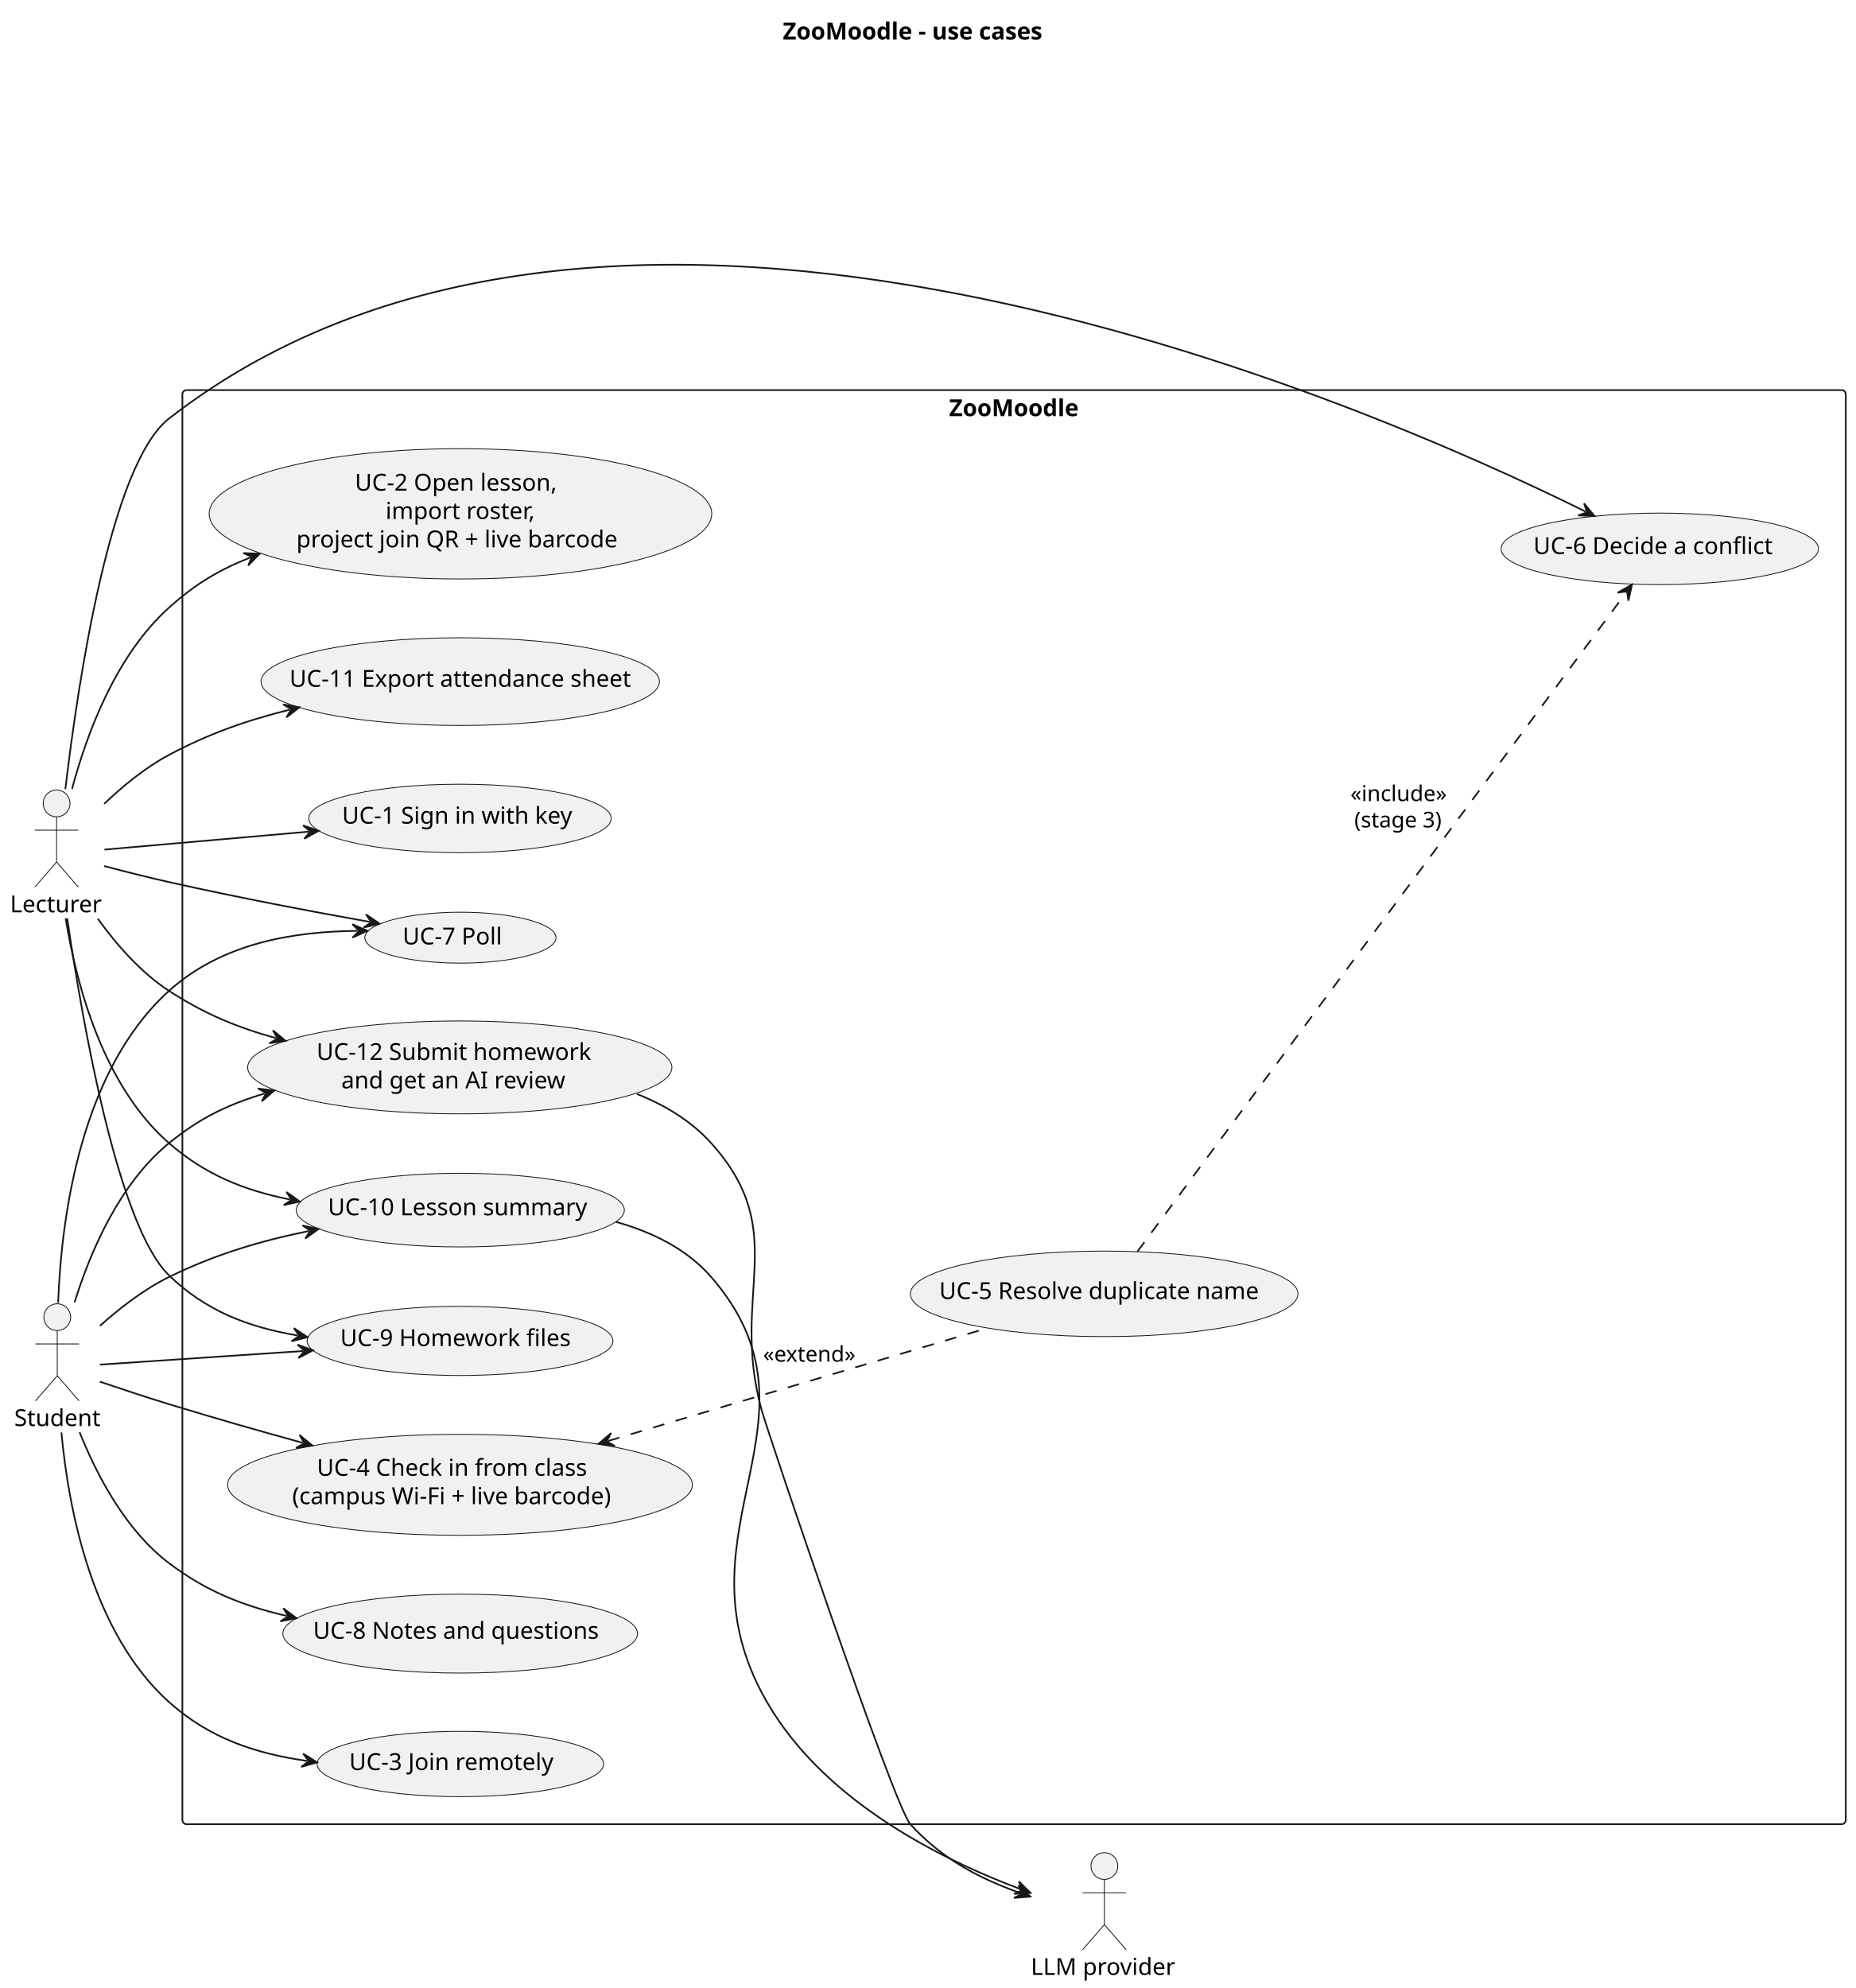
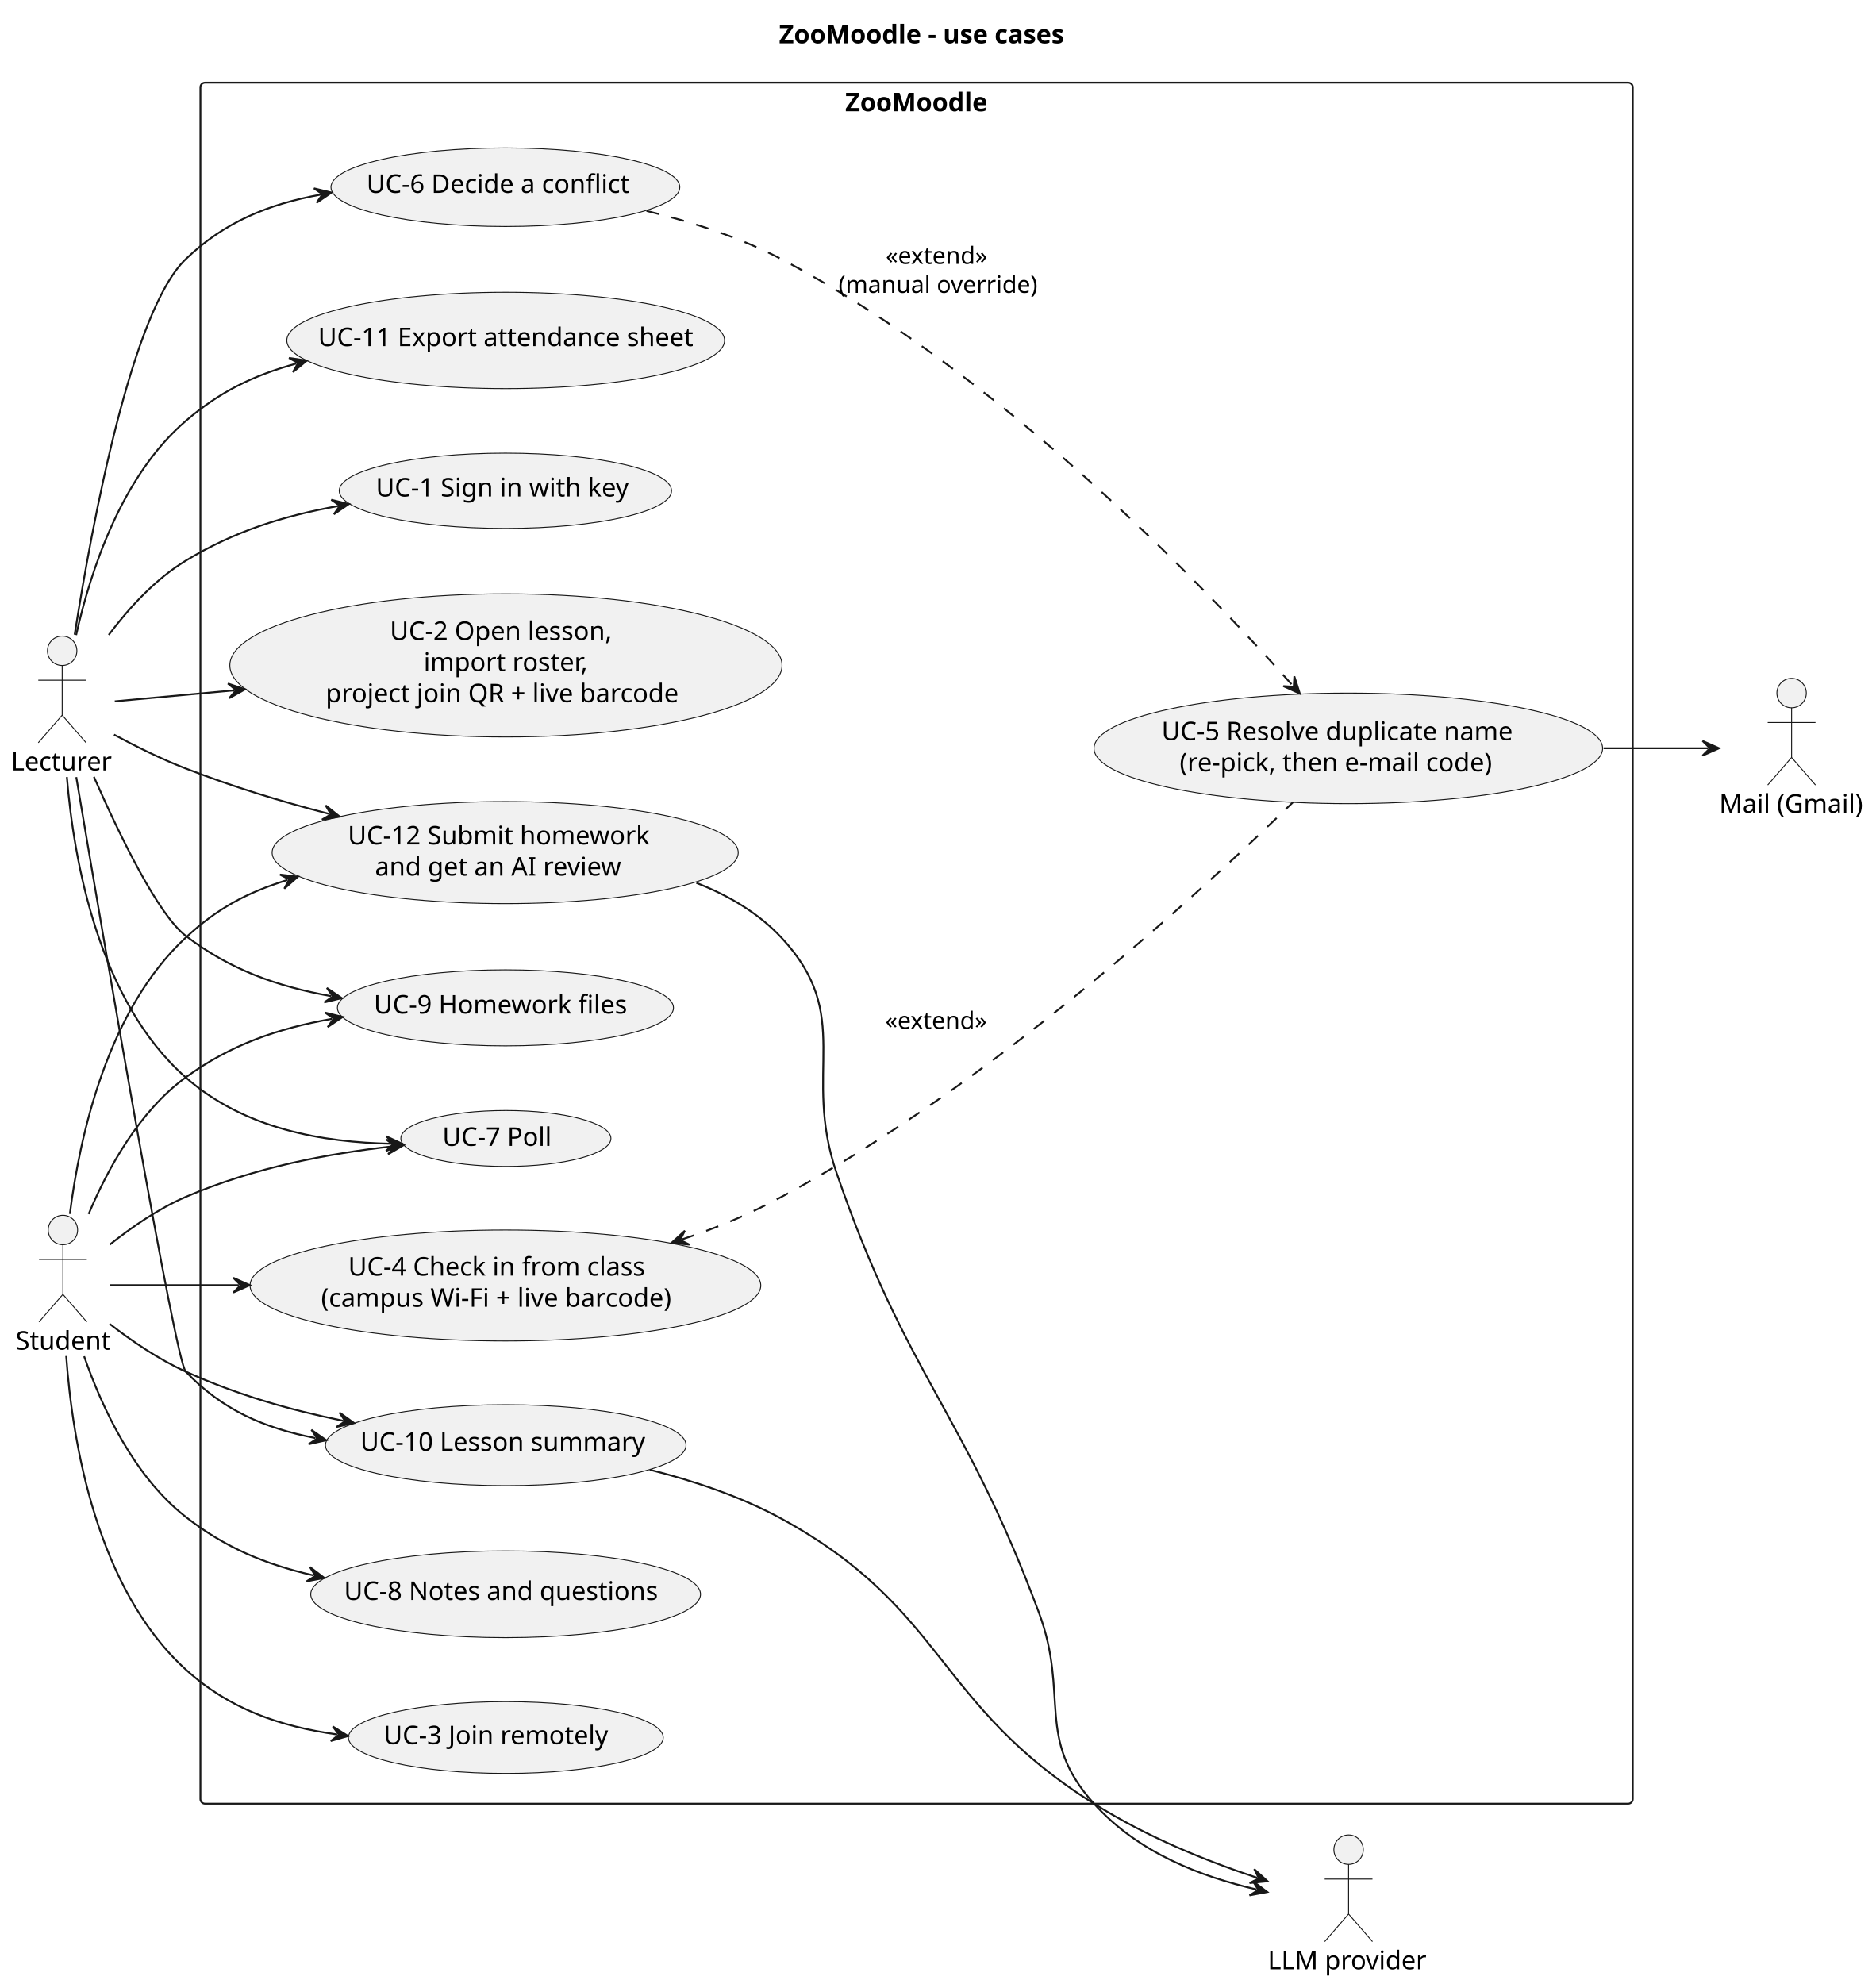
- <svg xmlns="http://www.w3.org/2000/svg" contentStyleType="text/css" height="1188px" preserveAspectRatio="none" style="width:1109px;height:1188px;background:#FFFFFF;" version="1.1" viewBox="0 0 1109 1188" width="1109px" zoomAndPan="magnify">
+ <svg xmlns="http://www.w3.org/2000/svg" contentStyleType="text/css" height="1079px" preserveAspectRatio="none" style="width:1020px;height:1079px;background:#FFFFFF;" version="1.1" viewBox="0 0 1020 1079" width="1020px" zoomAndPan="magnify">
  <defs />
  <g>
-     <text fill="#000000" font-family="sans-serif" font-size="14" font-weight="bold" lengthAdjust="spacing" textLength="159.421" x="467.79" y="23.562">ZooMoodle - use cases</text>
+     <text fill="#000000" font-family="sans-serif" font-size="14" font-weight="bold" lengthAdjust="spacing" textLength="159.421" x="423.685" y="23.562">ZooMoodle - use cases</text>
    <g id="cluster_ZooMoodle">
-       <rect fill="none" height="857" rx="2.5" ry="2.5" style="stroke:#181818;stroke-width:1.0;" width="994" x="109" y="233.119" />
-       <text fill="#000000" font-family="sans-serif" font-size="14" font-weight="bold" lengthAdjust="spacing" textLength="77.643" x="567.179" y="248.682">ZooMoodle</text>
+       <rect fill="none" height="936" rx="2.5" ry="2.5" style="stroke:#181818;stroke-width:1.0;" width="779" x="109" y="44.94" />
+       <text fill="#000000" font-family="sans-serif" font-size="14" font-weight="bold" lengthAdjust="spacing" textLength="77.643" x="459.679" y="60.502">ZooMoodle</text>
    </g>
    <g id="elem_UC1">
-       <ellipse cx="274.87" cy="489.093" fill="#F1F1F1" rx="90.37" ry="20.474" style="stroke:#181818;stroke-width:0.5;" />
-       <text fill="#000000" font-family="sans-serif" font-size="14" lengthAdjust="spacing" textLength="140.841" x="204.408" y="492.201">UC-1 Sign in with key</text>
+       <ellipse cx="274.87" cy="266.913" fill="#F1F1F1" rx="90.37" ry="20.474" style="stroke:#181818;stroke-width:0.5;" />
+       <text fill="#000000" font-family="sans-serif" font-size="14" lengthAdjust="spacing" textLength="140.841" x="204.408" y="270.021">UC-1 Sign in with key</text>
    </g>
    <g id="elem_UC2">
-       <ellipse cx="275.165" cy="307.053" fill="#F1F1F1" rx="150.165" ry="38.934" style="stroke:#181818;stroke-width:0.5;" />
-       <text fill="#000000" font-family="sans-serif" font-size="14" lengthAdjust="spacing" textLength="126.239" x="212.046" y="293.207">UC-2 Open lesson,</text>
-       <text fill="#000000" font-family="sans-serif" font-size="14" lengthAdjust="spacing" textLength="89.51" x="230.41" y="310.146">import roster,</text>
-       <text fill="#000000" font-family="sans-serif" font-size="14" lengthAdjust="spacing" textLength="196.123" x="177.104" y="327.086">project join QR + live barcode</text>
+       <ellipse cx="275.165" cy="361.873" fill="#F1F1F1" rx="150.165" ry="38.934" style="stroke:#181818;stroke-width:0.5;" />
+       <text fill="#000000" font-family="sans-serif" font-size="14" lengthAdjust="spacing" textLength="126.239" x="212.046" y="348.027">UC-2 Open lesson,</text>
+       <text fill="#000000" font-family="sans-serif" font-size="14" lengthAdjust="spacing" textLength="89.51" x="230.41" y="364.966">import roster,</text>
+       <text fill="#000000" font-family="sans-serif" font-size="14" lengthAdjust="spacing" textLength="196.123" x="177.104" y="381.906">project join QR + live barcode</text>
    </g>
    <g id="elem_UC3">
-       <ellipse cx="275.119" cy="1054.143" fill="#F1F1F1" rx="85.619" ry="19.524" style="stroke:#181818;stroke-width:0.5;" />
-       <text fill="#000000" font-family="sans-serif" font-size="14" lengthAdjust="spacing" textLength="129.746" x="208.669" y="1057.764">UC-3 Join remotely</text>
+       <ellipse cx="275.119" cy="944.963" fill="#F1F1F1" rx="85.619" ry="19.524" style="stroke:#181818;stroke-width:0.5;" />
+       <text fill="#000000" font-family="sans-serif" font-size="14" lengthAdjust="spacing" textLength="129.746" x="208.669" y="948.584">UC-3 Join remotely</text>
    </g>
    <g id="elem_UC4">
-       <ellipse cx="274.882" cy="887.296" fill="#F1F1F1" rx="138.882" ry="30.176" style="stroke:#181818;stroke-width:0.5;" />
-       <text fill="#000000" font-family="sans-serif" font-size="14" lengthAdjust="spacing" textLength="171.028" x="189.368" y="881.919">UC-4 Check in from class</text>
-       <text fill="#000000" font-family="sans-serif" font-size="14" lengthAdjust="spacing" textLength="200.512" x="174.626" y="898.858">(campus Wi-Fi + live barcode)</text>
+       <ellipse cx="274.882" cy="699.116" fill="#F1F1F1" rx="138.882" ry="30.176" style="stroke:#181818;stroke-width:0.5;" />
+       <text fill="#000000" font-family="sans-serif" font-size="14" lengthAdjust="spacing" textLength="171.028" x="189.368" y="693.739">UC-4 Check in from class</text>
+       <text fill="#000000" font-family="sans-serif" font-size="14" lengthAdjust="spacing" textLength="200.512" x="174.626" y="710.678">(campus Wi-Fi + live barcode)</text>
    </g>
    <g id="elem_UC5">
-       <ellipse cx="659.824" cy="773.184" fill="#F1F1F1" rx="115.824" ry="25.565" style="stroke:#181818;stroke-width:0.5;" />
-       <text fill="#000000" font-family="sans-serif" font-size="14" lengthAdjust="spacing" textLength="197.148" x="561.249" y="776.277">UC-5 Resolve duplicate name</text>
+       <ellipse cx="733.306" cy="407.001" fill="#F1F1F1" rx="138.306" ry="30.061" style="stroke:#181818;stroke-width:0.5;" />
+       <text fill="#000000" font-family="sans-serif" font-size="14" lengthAdjust="spacing" textLength="197.148" x="631.732" y="402.562">UC-5 Resolve duplicate name</text>
+       <text fill="#000000" font-family="sans-serif" font-size="14" lengthAdjust="spacing" textLength="177.502" x="641.556" y="419.502">(re-pick, then e-mail code)</text>
    </g>
    <g id="elem_UC6">
-       <ellipse cx="991.861" cy="327.992" fill="#F1F1F1" rx="94.861" ry="21.372" style="stroke:#181818;stroke-width:0.5;" />
-       <text fill="#000000" font-family="sans-serif" font-size="14" lengthAdjust="spacing" textLength="151.033" x="916.344" y="331.084">UC-6 Decide a conflict</text>
+       <ellipse cx="274.861" cy="101.812" fill="#F1F1F1" rx="94.861" ry="21.372" style="stroke:#181818;stroke-width:0.5;" />
+       <text fill="#000000" font-family="sans-serif" font-size="14" lengthAdjust="spacing" textLength="151.033" x="199.344" y="104.904">UC-6 Decide a conflict</text>
    </g>
    <g id="elem_UC7">
-       <ellipse cx="275.133" cy="560.336" fill="#F1F1F1" rx="57.133" ry="15.216" style="stroke:#181818;stroke-width:0.5;" />
-       <text fill="#000000" font-family="sans-serif" font-size="14" lengthAdjust="spacing" textLength="63.062" x="240.602" y="564.367">UC-7 Poll</text>
+       <ellipse cx="275.133" cy="619.156" fill="#F1F1F1" rx="57.133" ry="15.216" style="stroke:#181818;stroke-width:0.5;" />
+       <text fill="#000000" font-family="sans-serif" font-size="14" lengthAdjust="spacing" textLength="63.062" x="240.602" y="623.187">UC-7 Poll</text>
    </g>
    <g id="elem_UC8">
-       <ellipse cx="274.992" cy="976.218" fill="#F1F1F1" rx="105.992" ry="23.598" style="stroke:#181818;stroke-width:0.5;" />
-       <text fill="#000000" font-family="sans-serif" font-size="14" lengthAdjust="spacing" textLength="175.766" x="187.109" y="979.311">UC-8 Notes and questions</text>
+       <ellipse cx="274.992" cy="867.038" fill="#F1F1F1" rx="105.992" ry="23.598" style="stroke:#181818;stroke-width:0.5;" />
+       <text fill="#000000" font-family="sans-serif" font-size="14" lengthAdjust="spacing" textLength="175.766" x="187.109" y="870.131">UC-8 Notes and questions</text>
    </g>
    <g id="elem_UC9">
-       <ellipse cx="274.897" cy="801.299" fill="#F1F1F1" rx="91.397" ry="20.679" style="stroke:#181818;stroke-width:0.5;" />
-       <text fill="#000000" font-family="sans-serif" font-size="14" lengthAdjust="spacing" textLength="143.185" x="203.304" y="804.392">UC-9 Homework files</text>
+       <ellipse cx="274.897" cy="548.119" fill="#F1F1F1" rx="91.397" ry="20.679" style="stroke:#181818;stroke-width:0.5;" />
+       <text fill="#000000" font-family="sans-serif" font-size="14" lengthAdjust="spacing" textLength="143.185" x="203.304" y="551.212">UC-9 Homework files</text>
    </g>
    <g id="elem_UC10">
-       <ellipse cx="275.057" cy="723.131" fill="#F1F1F1" rx="98.057" ry="22.011" style="stroke:#181818;stroke-width:0.5;" />
-       <text fill="#000000" font-family="sans-serif" font-size="14" lengthAdjust="spacing" textLength="158.204" x="195.955" y="726.224">UC-10 Lesson summary</text>
+       <ellipse cx="275.057" cy="785.951" fill="#F1F1F1" rx="98.057" ry="22.011" style="stroke:#181818;stroke-width:0.5;" />
+       <text fill="#000000" font-family="sans-serif" font-size="14" lengthAdjust="spacing" textLength="158.204" x="195.955" y="789.044">UC-10 Lesson summary</text>
    </g>
    <g id="elem_UC11">
-       <ellipse cx="275.031" cy="407.326" fill="#F1F1F1" rx="119.031" ry="26.206" style="stroke:#181818;stroke-width:0.5;" />
-       <text fill="#000000" font-family="sans-serif" font-size="14" lengthAdjust="spacing" textLength="204.053" x="173.004" y="410.418">UC-11 Export attendance sheet</text>
+       <ellipse cx="275.031" cy="185.146" fill="#F1F1F1" rx="119.031" ry="26.206" style="stroke:#181818;stroke-width:0.5;" />
+       <text fill="#000000" font-family="sans-serif" font-size="14" lengthAdjust="spacing" textLength="204.053" x="173.004" y="188.238">UC-11 Export attendance sheet</text>
    </g>
    <g id="elem_UC12">
-       <ellipse cx="274.753" cy="637.87" fill="#F1F1F1" rx="126.753" ry="27.75" style="stroke:#181818;stroke-width:0.5;" />
-       <text fill="#000000" font-family="sans-serif" font-size="14" lengthAdjust="spacing" textLength="165.163" x="189.171" y="633.432">UC-12 Submit homework</text>
-       <text fill="#000000" font-family="sans-serif" font-size="14" lengthAdjust="spacing" textLength="135.645" x="203.93" y="650.371">and get an AI review</text>
+       <ellipse cx="274.753" cy="463.69" fill="#F1F1F1" rx="126.753" ry="27.75" style="stroke:#181818;stroke-width:0.5;" />
+       <text fill="#000000" font-family="sans-serif" font-size="14" lengthAdjust="spacing" textLength="165.163" x="189.171" y="459.252">UC-12 Submit homework</text>
+       <text fill="#000000" font-family="sans-serif" font-size="14" lengthAdjust="spacing" textLength="135.645" x="203.93" y="476.191">and get an AI review</text>
    </g>
    <g id="elem_Lecturer">
-       <ellipse cx="33.819" cy="480.12" fill="#F1F1F1" rx="8" ry="8" style="stroke:#181818;stroke-width:0.5;" />
-       <path d="M33.819,488.12 L33.819,515.12 M20.819,496.12 L46.819,496.12 M33.819,515.12 L20.819,530.12 M33.819,515.12 L46.819,530.12 " fill="none" style="stroke:#181818;stroke-width:0.5;" />
-       <text fill="#000000" font-family="sans-serif" font-size="14" lengthAdjust="spacing" textLength="55.638" x="6" y="545.182">Lecturer</text>
+       <ellipse cx="33.819" cy="353.94" fill="#F1F1F1" rx="8" ry="8" style="stroke:#181818;stroke-width:0.5;" />
+       <path d="M33.819,361.94 L33.819,388.94 M20.819,369.94 L46.819,369.94 M33.819,388.94 L20.819,403.94 M33.819,388.94 L46.819,403.94 " fill="none" style="stroke:#181818;stroke-width:0.5;" />
+       <text fill="#000000" font-family="sans-serif" font-size="14" lengthAdjust="spacing" textLength="55.638" x="6" y="419.002">Lecturer</text>
    </g>
    <g id="elem_Student">
-       <ellipse cx="34.213" cy="787.12" fill="#F1F1F1" rx="8" ry="8" style="stroke:#181818;stroke-width:0.5;" />
-       <path d="M34.213,795.12 L34.213,822.12 M21.213,803.12 L47.213,803.12 M34.213,822.12 L21.213,837.12 M34.213,822.12 L47.213,837.12 " fill="none" style="stroke:#181818;stroke-width:0.5;" />
-       <text fill="#000000" font-family="sans-serif" font-size="14" lengthAdjust="spacing" textLength="51.427" x="8.5" y="852.182">Student</text>
+       <ellipse cx="34.213" cy="668.939" fill="#F1F1F1" rx="8" ry="8" style="stroke:#181818;stroke-width:0.5;" />
+       <path d="M34.213,676.939 L34.213,703.939 M21.213,684.939 L47.213,684.939 M34.213,703.939 L21.213,718.939 M34.213,703.939 L47.213,718.939 " fill="none" style="stroke:#181818;stroke-width:0.5;" />
+       <text fill="#000000" font-family="sans-serif" font-size="14" lengthAdjust="spacing" textLength="51.427" x="8.5" y="734.002">Student</text>
    </g>
    <g id="elem_LLM">
-       <ellipse cx="659.958" cy="1115.12" fill="#F1F1F1" rx="8" ry="8" style="stroke:#181818;stroke-width:0.5;" />
-       <path d="M659.958,1123.12 L659.958,1150.12 M646.958,1131.12 L672.958,1131.12 M659.958,1150.12 L646.958,1165.12 M659.958,1150.12 L672.958,1165.12 " fill="none" style="stroke:#181818;stroke-width:0.5;" />
-       <text fill="#000000" font-family="sans-serif" font-size="14" lengthAdjust="spacing" textLength="87.917" x="616" y="1180.182">LLM provider</text>
+       <ellipse cx="733.458" cy="1005.939" fill="#F1F1F1" rx="8" ry="8" style="stroke:#181818;stroke-width:0.5;" />
+       <path d="M733.458,1013.939 L733.458,1040.939 M720.458,1021.939 L746.458,1021.939 M733.458,1040.939 L720.458,1055.939 M733.458,1040.939 L746.458,1055.939 " fill="none" style="stroke:#181818;stroke-width:0.5;" />
+       <text fill="#000000" font-family="sans-serif" font-size="14" lengthAdjust="spacing" textLength="87.917" x="689.5" y="1071.002">LLM provider</text>
+     </g>
+     <g id="elem_MAIL">
+       <ellipse cx="974.395" cy="376.94" fill="#F1F1F1" rx="8" ry="8" style="stroke:#181818;stroke-width:0.5;" />
+       <path d="M974.395,384.94 L974.395,411.94 M961.395,392.94 L987.395,392.94 M974.395,411.94 L961.395,426.94 M974.395,411.94 L987.395,426.94 " fill="none" style="stroke:#181818;stroke-width:0.5;" />
+       <text fill="#000000" font-family="sans-serif" font-size="14" lengthAdjust="spacing" textLength="78.791" x="935" y="442.002">Mail (Gmail)</text>
    </g>
    <g id="link_Lecturer_UC1">
-       <path d="M62.42,507.709 C93.5,504.979 139.693,500.926 184.453,496.986 " fill="none" id="Lecturer-to-UC1" style="stroke:#181818;stroke-width:1.0;" />
-       <polygon fill="#181818" points="190.43,496.459,181.114,493.264,185.449,496.898,181.815,501.233,190.43,496.459" style="stroke:#181818;stroke-width:1.0;" />
+       <path d="M59.13,345.3 C70.18,330.579 84.5,314.95 101,304.94 C127.55,288.829 154.176,280.578 183.836,275.208 " fill="none" id="Lecturer-to-UC1" style="stroke:#181818;stroke-width:1.0;" />
+       <polygon fill="#181818" points="189.74,274.139,180.171,271.807,184.82,275.03,181.597,279.679,189.74,274.139" style="stroke:#181818;stroke-width:1.0;" />
    </g>
    <g id="link_Lecturer_UC2">
-       <path d="M43.06,471.43 C51.89,438.31 69.24,391.599 101,363.12 C116.51,349.209 129.958,340.976 149.628,333.116 " fill="none" id="Lecturer-to-UC2" style="stroke:#181818;stroke-width:1.0;" />
-       <polygon fill="#181818" points="155.2,330.889,145.358,330.515,150.557,332.745,148.327,337.943,155.2,330.889" style="stroke:#181818;stroke-width:1.0;" />
+       <path d="M62.42,381.42 C80.69,379.729 100.265,377.929 127.315,375.439 " fill="none" id="Lecturer-to-UC2" style="stroke:#181818;stroke-width:1.0;" />
+       <polygon fill="#181818" points="133.29,374.889,123.961,371.731,128.311,375.348,124.695,379.698,133.29,374.889" style="stroke:#181818;stroke-width:1.0;" />
    </g>
    <g id="link_Lecturer_UC6">
-       <path d="M39.06,471.57 C46.84,405.979 66.26,277.139 101,250.119 C366.06,43.94 813.963,239.617 947.523,305.737 " fill="none" id="Lecturer-to-UC6" style="stroke:#181818;stroke-width:1.0;" />
-       <polygon fill="#181818" points="952.9,308.399,946.609,300.822,948.419,306.181,943.06,307.991,952.9,308.399" style="stroke:#181818;stroke-width:1.0;" />
+       <path d="M40.6,345.18 C50.22,283.969 71.71,168.98 101,140.94 C122.24,120.609 145.81,111.111 174.41,105.821 " fill="none" id="Lecturer-to-UC6" style="stroke:#181818;stroke-width:1.0;" />
+       <polygon fill="#181818" points="180.31,104.73,170.733,102.433,175.393,105.639,172.188,110.3,180.31,104.73" style="stroke:#181818;stroke-width:1.0;" />
    </g>
    <g id="link_Lecturer_UC7">
-       <path d="M62.2,517.539 C74.07,520.669 88.18,524.25 101,527.12 C143.37,536.61 186.054,544.663 220.934,550.903 " fill="none" id="Lecturer-to-UC7" style="stroke:#181818;stroke-width:1.0;" />
-       <polygon fill="#181818" points="226.84,551.96,218.685,546.437,221.918,551.079,217.276,554.312,226.84,551.96" style="stroke:#181818;stroke-width:1.0;" />
+       <path d="M36.37,422.579 C40.18,468.579 53.78,544.38 101,585.939 C133.02,614.12 175.511,621.265 213.021,622.045 " fill="none" id="Lecturer-to-UC7" style="stroke:#181818;stroke-width:1.0;" />
+       <polygon fill="#181818" points="219.02,622.169,210.105,617.983,214.021,622.066,209.939,625.981,219.02,622.169" style="stroke:#181818;stroke-width:1.0;" />
    </g>
    <g id="link_Lecturer_UC9">
-       <path d="M40.17,548.769 C49.39,611.819 70.59,732.74 101,762.12 C123.03,783.409 148.155,793.036 177.875,798.076 " fill="none" id="Lecturer-to-UC9" style="stroke:#181818;stroke-width:1.0;" />
-       <polygon fill="#181818" points="183.79,799.08,175.585,793.631,178.86,798.244,174.248,801.518,183.79,799.08" style="stroke:#181818;stroke-width:1.0;" />
+       <path d="M51.08,422.5 C65.29,454.829 86.04,497.49 101,508.94 C125.2,527.47 150.656,536.428 180.017,541.758 " fill="none" id="Lecturer-to-UC9" style="stroke:#181818;stroke-width:1.0;" />
+       <polygon fill="#181818" points="185.92,542.83,177.779,537.286,181,541.936,176.35,545.158,185.92,542.83" style="stroke:#181818;stroke-width:1.0;" />
    </g>
    <g id="link_Lecturer_UC10">
-       <path d="M39.22,548.76 C45.64,588.35 61.62,648.799 101,683.12 C122.61,701.949 145.48,711.186 173.31,716.836 " fill="none" id="Lecturer-to-UC10" style="stroke:#181818;stroke-width:1.0;" />
-       <polygon fill="#181818" points="179.19,718.029,171.166,712.319,174.29,717.035,169.574,720.159,179.19,718.029" style="stroke:#181818;stroke-width:1.0;" />
+       <path d="M41.48,422.63 C56.99,514.779 95.39,740.059 101,745.939 C120.9,766.789 143.452,776.595 171.542,782.105 " fill="none" id="Lecturer-to-UC10" style="stroke:#181818;stroke-width:1.0;" />
+       <polygon fill="#181818" points="177.43,783.26,169.368,777.602,172.524,782.297,167.828,785.452,177.43,783.26" style="stroke:#181818;stroke-width:1.0;" />
    </g>
    <g id="link_Lecturer_UC11">
-       <path d="M62.25,480.37 C73.35,469.779 86.89,458.63 101,451.12 C124.94,438.38 146.899,430.654 173.109,424.104 " fill="none" id="Lecturer-to-UC11" style="stroke:#181818;stroke-width:1.0;" />
-       <polygon fill="#181818" points="178.93,422.649,169.229,420.951,174.079,423.862,171.168,428.712,178.93,422.649" style="stroke:#181818;stroke-width:1.0;" />
+       <path d="M41.41,345.399 C49.32,310.019 66.25,258.729 101,228.94 C119.59,213.01 137.401,204.332 161.131,197.712 " fill="none" id="Lecturer-to-UC11" style="stroke:#181818;stroke-width:1.0;" />
+       <polygon fill="#181818" points="166.91,196.1,157.166,194.665,162.094,197.443,159.316,202.371,166.91,196.1" style="stroke:#181818;stroke-width:1.0;" />
    </g>
    <g id="link_Lecturer_UC12">
-       <path d="M58.47,549.019 C69.59,564.48 84.15,581.159 101,592.12 C121.84,605.669 140.783,613.63 164.903,620.39 " fill="none" id="Lecturer-to-UC12" style="stroke:#181818;stroke-width:1.0;" />
-       <polygon fill="#181818" points="170.68,622.01,163.093,615.729,165.865,620.66,160.935,623.432,170.68,622.01" style="stroke:#181818;stroke-width:1.0;" />
+       <path d="M62.01,399.529 C73.72,405.849 87.77,412.839 101,417.94 C127.68,428.219 151.723,435.539 179.013,442.639 " fill="none" id="Lecturer-to-UC12" style="stroke:#181818;stroke-width:1.0;" />
+       <polygon fill="#181818" points="184.82,444.149,177.117,438.012,179.981,442.89,175.103,445.755,184.82,444.149" style="stroke:#181818;stroke-width:1.0;" />
    </g>
    <g id="link_Student_UC3">
-       <path d="M36.71,856.01 C40.9,901.47 54.87,975.73 101,1017.12 C125,1038.659 152.48,1047.904 183.55,1052.324 " fill="none" id="Student-to-UC3" style="stroke:#181818;stroke-width:1.0;" />
-       <polygon fill="#181818" points="189.49,1053.169,181.143,1047.942,184.54,1052.465,180.016,1055.862,189.49,1053.169" style="stroke:#181818;stroke-width:1.0;" />
+       <path d="M36.01,737.46 C39.43,784.699 52.57,863.919 101,907.939 C124.86,929.63 152.309,938.921 183.399,943.311 " fill="none" id="Student-to-UC3" style="stroke:#181818;stroke-width:1.0;" />
+       <polygon fill="#181818" points="189.34,944.149,180.988,938.93,184.389,943.45,179.869,946.852,189.34,944.149" style="stroke:#181818;stroke-width:1.0;" />
    </g>
    <g id="link_Student_UC4">
-       <path d="M59.66,825.669 C72.03,829.88 87.25,834.919 101,839.12 C128.73,847.58 153.356,854.635 180.846,862.215 " fill="none" id="Student-to-UC4" style="stroke:#181818;stroke-width:1.0;" />
-       <polygon fill="#181818" points="186.63,863.809,179.017,857.561,181.81,862.48,176.891,865.273,186.63,863.809" style="stroke:#181818;stroke-width:1.0;" />
+       <path d="M59.68,698.939 C78.64,698.939 100.49,698.939 129.89,698.939 " fill="none" id="Student-to-UC4" style="stroke:#181818;stroke-width:1.0;" />
+       <polygon fill="#181818" points="135.89,698.939,126.89,694.939,130.89,698.939,126.89,702.939,135.89,698.939" style="stroke:#181818;stroke-width:1.0;" />
    </g>
    <g id="link_Student_UC7">
-       <path d="M34.74,778.569 C36.63,727.97 47.96,639.99 101,592.12 C132.86,563.37 175.86,556.589 213.59,556.279 " fill="none" id="Student-to-UC7" style="stroke:#181818;stroke-width:1.0;" />
-       <polygon fill="#181818" points="219.59,556.23,210.557,552.303,214.59,556.27,210.623,560.303,219.59,556.23" style="stroke:#181818;stroke-width:1.0;" />
+       <path d="M59.69,676.899 C71.45,667.529 86.16,657.319 101,650.939 C138.74,634.72 178.618,627.382 213.628,623.432 " fill="none" id="Student-to-UC7" style="stroke:#181818;stroke-width:1.0;" />
+       <polygon fill="#181818" points="219.59,622.76,210.198,619.794,214.621,623.32,211.095,627.743,219.59,622.76" style="stroke:#181818;stroke-width:1.0;" />
    </g>
    <g id="link_Student_UC8">
-       <path d="M47.56,855.84 C57.91,881.75 75.15,914.559 101,934.12 C122.94,950.72 144.684,959.499 171.354,965.659 " fill="none" id="Student-to-UC8" style="stroke:#181818;stroke-width:1.0;" />
-       <polygon fill="#181818" points="177.2,967.01,169.331,961.087,172.328,965.884,167.531,968.881,177.2,967.01" style="stroke:#181818;stroke-width:1.0;" />
+       <path d="M45.75,737.62 C55.6,765.919 72.98,803.049 101,824.939 C122.55,841.779 144.036,850.642 170.565,856.802 " fill="none" id="Student-to-UC8" style="stroke:#181818;stroke-width:1.0;" />
+       <polygon fill="#181818" points="176.41,858.159,168.548,852.227,171.54,857.029,166.738,860.02,176.41,858.159" style="stroke:#181818;stroke-width:1.0;" />
    </g>
    <g id="link_Student_UC9">
-       <path d="M59.68,815.47 C89.61,813.46 135.723,810.381 181.053,807.341 " fill="none" id="Student-to-UC9" style="stroke:#181818;stroke-width:1.0;" />
-       <polygon fill="#181818" points="187.04,806.939,177.792,803.551,182.051,807.274,178.328,811.533,187.04,806.939" style="stroke:#181818;stroke-width:1.0;" />
+       <path d="M48.21,660.26 C58.7,635.33 75.84,604.26 101,585.939 C125.61,568.019 151.153,559.329 180.472,554.119 " fill="none" id="Student-to-UC9" style="stroke:#181818;stroke-width:1.0;" />
+       <polygon fill="#181818" points="186.38,553.069,176.819,550.706,181.457,553.944,178.219,558.582,186.38,553.069" style="stroke:#181818;stroke-width:1.0;" />
    </g>
    <g id="link_Student_UC10">
-       <path d="M59.72,792.299 C71.36,781.88 85.98,770.49 101,763.12 C128.67,749.529 155.243,741.668 184.523,735.648 " fill="none" id="Student-to-UC10" style="stroke:#181818;stroke-width:1.0;" />
-       <polygon fill="#181818" points="190.4,734.439,180.779,732.334,185.502,735.446,182.39,740.17,190.4,734.439" style="stroke:#181818;stroke-width:1.0;" />
+       <path d="M59.59,719.96 C71.43,729.139 86.25,739.299 101,745.939 C129.67,758.85 157.084,766.607 186.754,772.727 " fill="none" id="Student-to-UC10" style="stroke:#181818;stroke-width:1.0;" />
+       <polygon fill="#181818" points="192.63,773.939,184.624,768.204,187.733,772.929,183.007,776.039,192.63,773.939" style="stroke:#181818;stroke-width:1.0;" />
    </g>
    <g id="link_Student_UC12">
-       <path d="M44.54,778.33 C53.96,748.09 71.35,707.279 101,683.12 C119.04,668.419 135.61,660.174 158.15,653.454 " fill="none" id="Student-to-UC12" style="stroke:#181818;stroke-width:1.0;" />
-       <polygon fill="#181818" points="163.9,651.74,154.132,650.478,159.108,653.168,156.418,658.144,163.9,651.74" style="stroke:#181818;stroke-width:1.0;" />
+       <path d="M38,660.21 C43.4,617.389 58.55,549.269 101,509.94 C117.98,494.2 134.001,485.512 156.311,478.572 " fill="none" id="Student-to-UC12" style="stroke:#181818;stroke-width:1.0;" />
+       <polygon fill="#181818" points="162.04,476.789,152.258,475.643,157.266,478.275,154.634,483.282,162.04,476.789" style="stroke:#181818;stroke-width:1.0;" />
    </g>
    <g id="link_UC4_UC5">
-       <path d="M363.441,861.089 C432.651,840.499 525,813.01 590.24,793.59 " fill="none" id="UC4-backto-UC5" style="stroke:#181818;stroke-width:1.0;stroke-dasharray:7.0,7.0;" />
-       <polygon fill="#181818" points="357.69,862.799,367.457,864.067,362.482,861.374,365.176,856.399,357.69,862.799" style="stroke:#181818;stroke-width:1.0;" />
-       <text fill="#000000" font-family="sans-serif" font-size="13" lengthAdjust="spacing" textLength="57.294" x="456" y="813.713">«extend»</text>
+       <path d="M370.9,674.056 C391.14,667.286 406.43,660.87 425,650.939 C538.27,590.35 651.45,486.69 703.26,436.25 " fill="none" id="UC4-backto-UC5" style="stroke:#181818;stroke-width:1.0;stroke-dasharray:7.0,7.0;" />
+       <polygon fill="#181818" points="365.21,675.96,375.014,676.898,369.952,674.373,372.476,669.311,365.21,675.96" style="stroke:#181818;stroke-width:1.0;" />
+       <text fill="#000000" font-family="sans-serif" font-size="13" lengthAdjust="spacing" textLength="57.294" x="481.5" y="559.533">«extend»</text>
    </g>
-     <g id="link_UC5_UC6">
-       <path d="M679.69,747.919 C738.73,668.309 916.986,427.929 971.696,354.149 " fill="none" id="UC5-to-UC6" style="stroke:#181818;stroke-width:1.0;stroke-dasharray:7.0,7.0;" />
-       <polygon fill="#181818" points="975.27,349.329,966.696,354.176,972.292,353.346,973.122,358.941,975.27,349.329" style="stroke:#181818;stroke-width:1.0;" />
-       <text fill="#000000" font-family="sans-serif" font-size="13" lengthAdjust="spacing" textLength="59.776" x="807" y="478.713">«include»</text>
-       <text fill="#000000" font-family="sans-serif" font-size="13" lengthAdjust="spacing" textLength="55.136" x="809.32" y="494.443">(stage 3)</text>
+     <g id="link_UC5_MAIL">
+       <path d="M872.14,406.94 C895.18,406.94 911.29,406.94 928.96,406.94 " fill="none" id="UC5-to-MAIL" style="stroke:#181818;stroke-width:1.0;" />
+       <polygon fill="#181818" points="934.96,406.94,925.96,402.94,929.96,406.94,925.96,410.94,934.96,406.94" style="stroke:#181818;stroke-width:1.0;" />
+     </g>
+     <g id="link_UC6_UC5">
+       <path d="M351.62,114.68 C375.93,120.6 402.4,129.04 425,140.94 C544.93,204.07 653.942,317.647 702.952,372.737 " fill="none" id="UC6-to-UC5" style="stroke:#181818;stroke-width:1.0;stroke-dasharray:7.0,7.0;" />
+       <polygon fill="#181818" points="706.94,377.219,703.947,367.837,703.617,373.484,697.969,373.154,706.94,377.219" style="stroke:#181818;stroke-width:1.0;" />
+       <text fill="#000000" font-family="sans-serif" font-size="13" lengthAdjust="spacing" textLength="57.294" x="481.752" y="143.533">«extend»</text>
+       <text fill="#000000" font-family="sans-serif" font-size="13" lengthAdjust="spacing" textLength="108.799" x="456" y="159.263">(manual override)</text>
    </g>
    <g id="link_UC10_LLM">
-       <path d="M368.21,730.22 C389.65,736.22 410.43,746.33 425,763.12 C497.74,846.99 403.47,912.779 455,1011.12 C488.24,1074.55 560.874,1110.518 610.234,1129.078 " fill="none" id="UC10-to-LLM" style="stroke:#181818;stroke-width:1.0;" />
-       <polygon fill="#181818" points="615.85,1131.189,608.834,1124.278,611.17,1129.43,606.018,1131.766,615.85,1131.189" style="stroke:#181818;stroke-width:1.0;" />
+       <path d="M353.34,799.299 C377.23,805.34 403.03,813.919 425,825.939 C514.69,875.029 508.37,926.639 595,980.939 C624.52,999.439 655.619,1011.87 683.719,1021.25 " fill="none" id="UC10-to-LLM" style="stroke:#181818;stroke-width:1.0;" />
+       <polygon fill="#181818" points="689.41,1023.149,682.14,1016.506,684.667,1021.566,679.606,1024.094,689.41,1023.149" style="stroke:#181818;stroke-width:1.0;" />
    </g>
    <g id="link_UC12_LLM">
-       <path d="M380.7,653.769 C397.4,660.439 413.08,669.85 425,683.12 C473.06,736.61 436.13,772.73 455,842.12 C458.84,856.25 534.19,1079.259 544,1090.12 C562.99,1111.139 586.084,1122.886 610.084,1131.386 " fill="none" id="UC12-to-LLM" style="stroke:#181818;stroke-width:1.0;" />
-       <polygon fill="#181818" points="615.74,1133.389,608.592,1126.614,611.027,1131.72,605.921,1134.155,615.74,1133.389" style="stroke:#181818;stroke-width:1.0;" />
+       <path d="M378.73,480.149 C396.04,486.92 412.44,496.479 425,509.94 C464.86,552.659 436.02,582.679 455,637.939 C492.98,748.529 524.24,767.34 565,876.939 C581.77,922.029 562.72,945.269 595,980.939 C619.41,1007.909 653.007,1020.506 683.397,1027.596 " fill="none" id="UC12-to-LLM" style="stroke:#181818;stroke-width:1.0;" />
+       <polygon fill="#181818" points="689.24,1028.959,681.384,1023.019,684.371,1027.823,679.567,1030.81,689.24,1028.959" style="stroke:#181818;stroke-width:1.0;" />
    </g>
  </g>
</svg>
